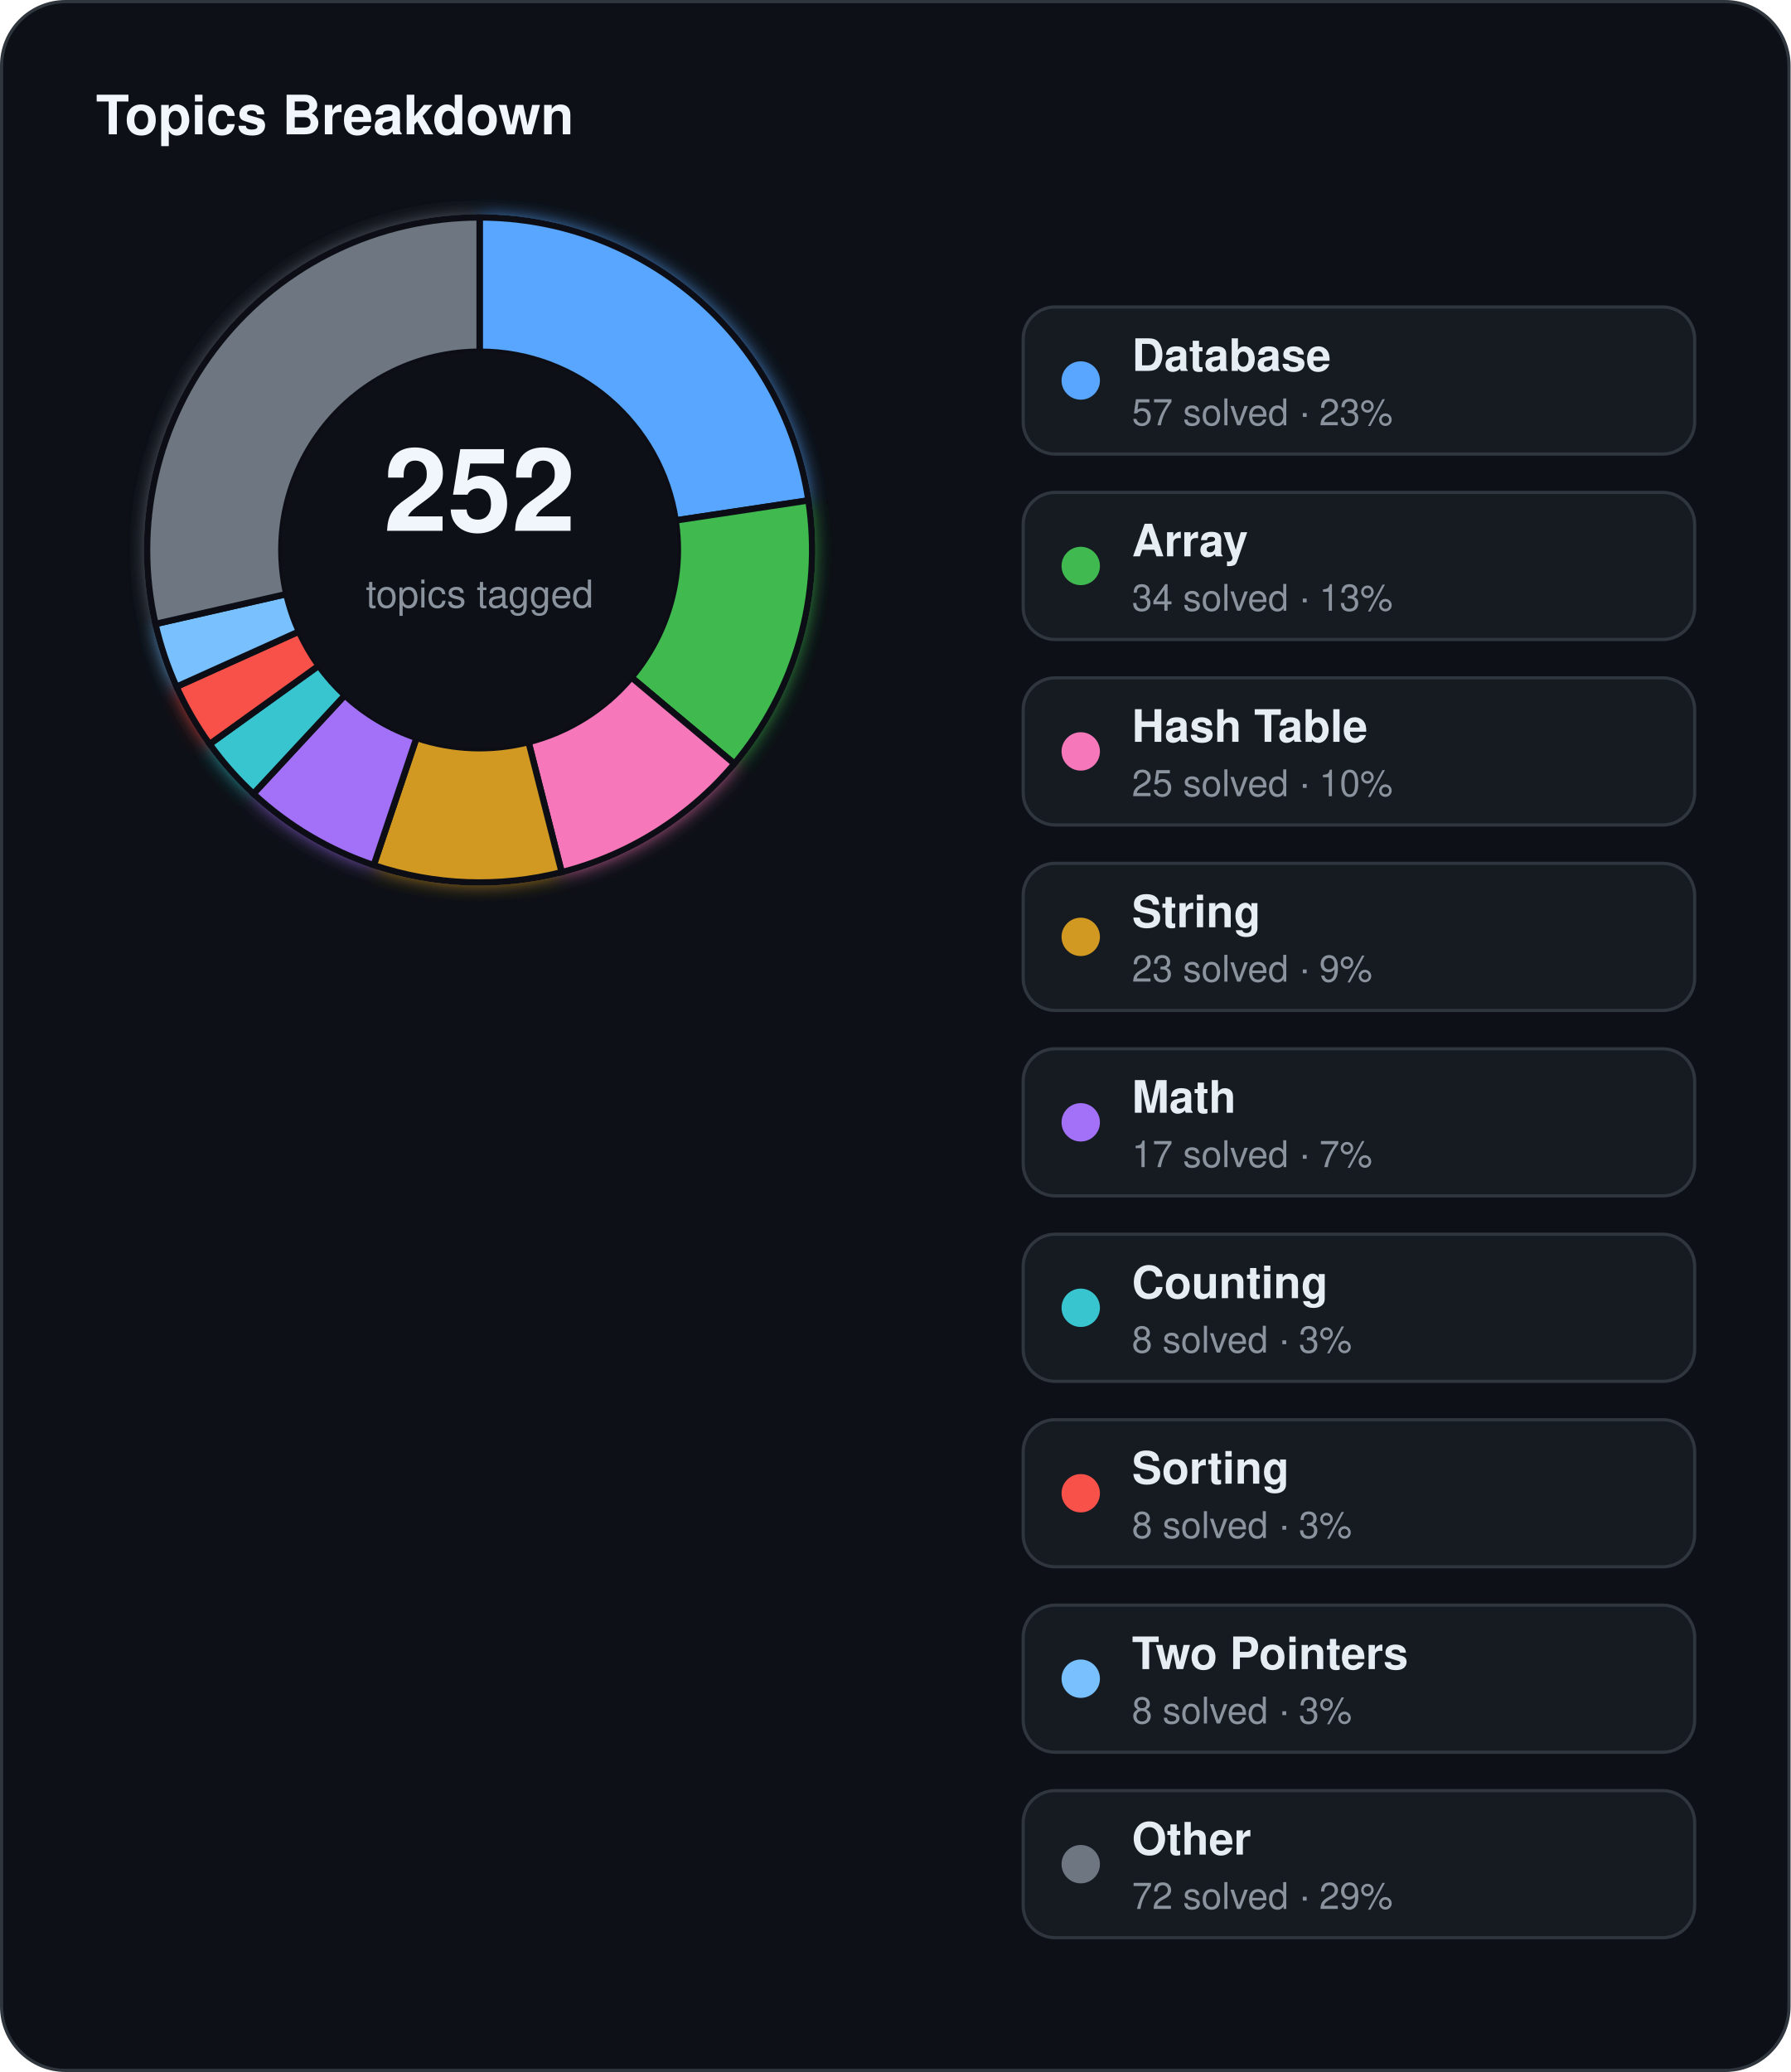
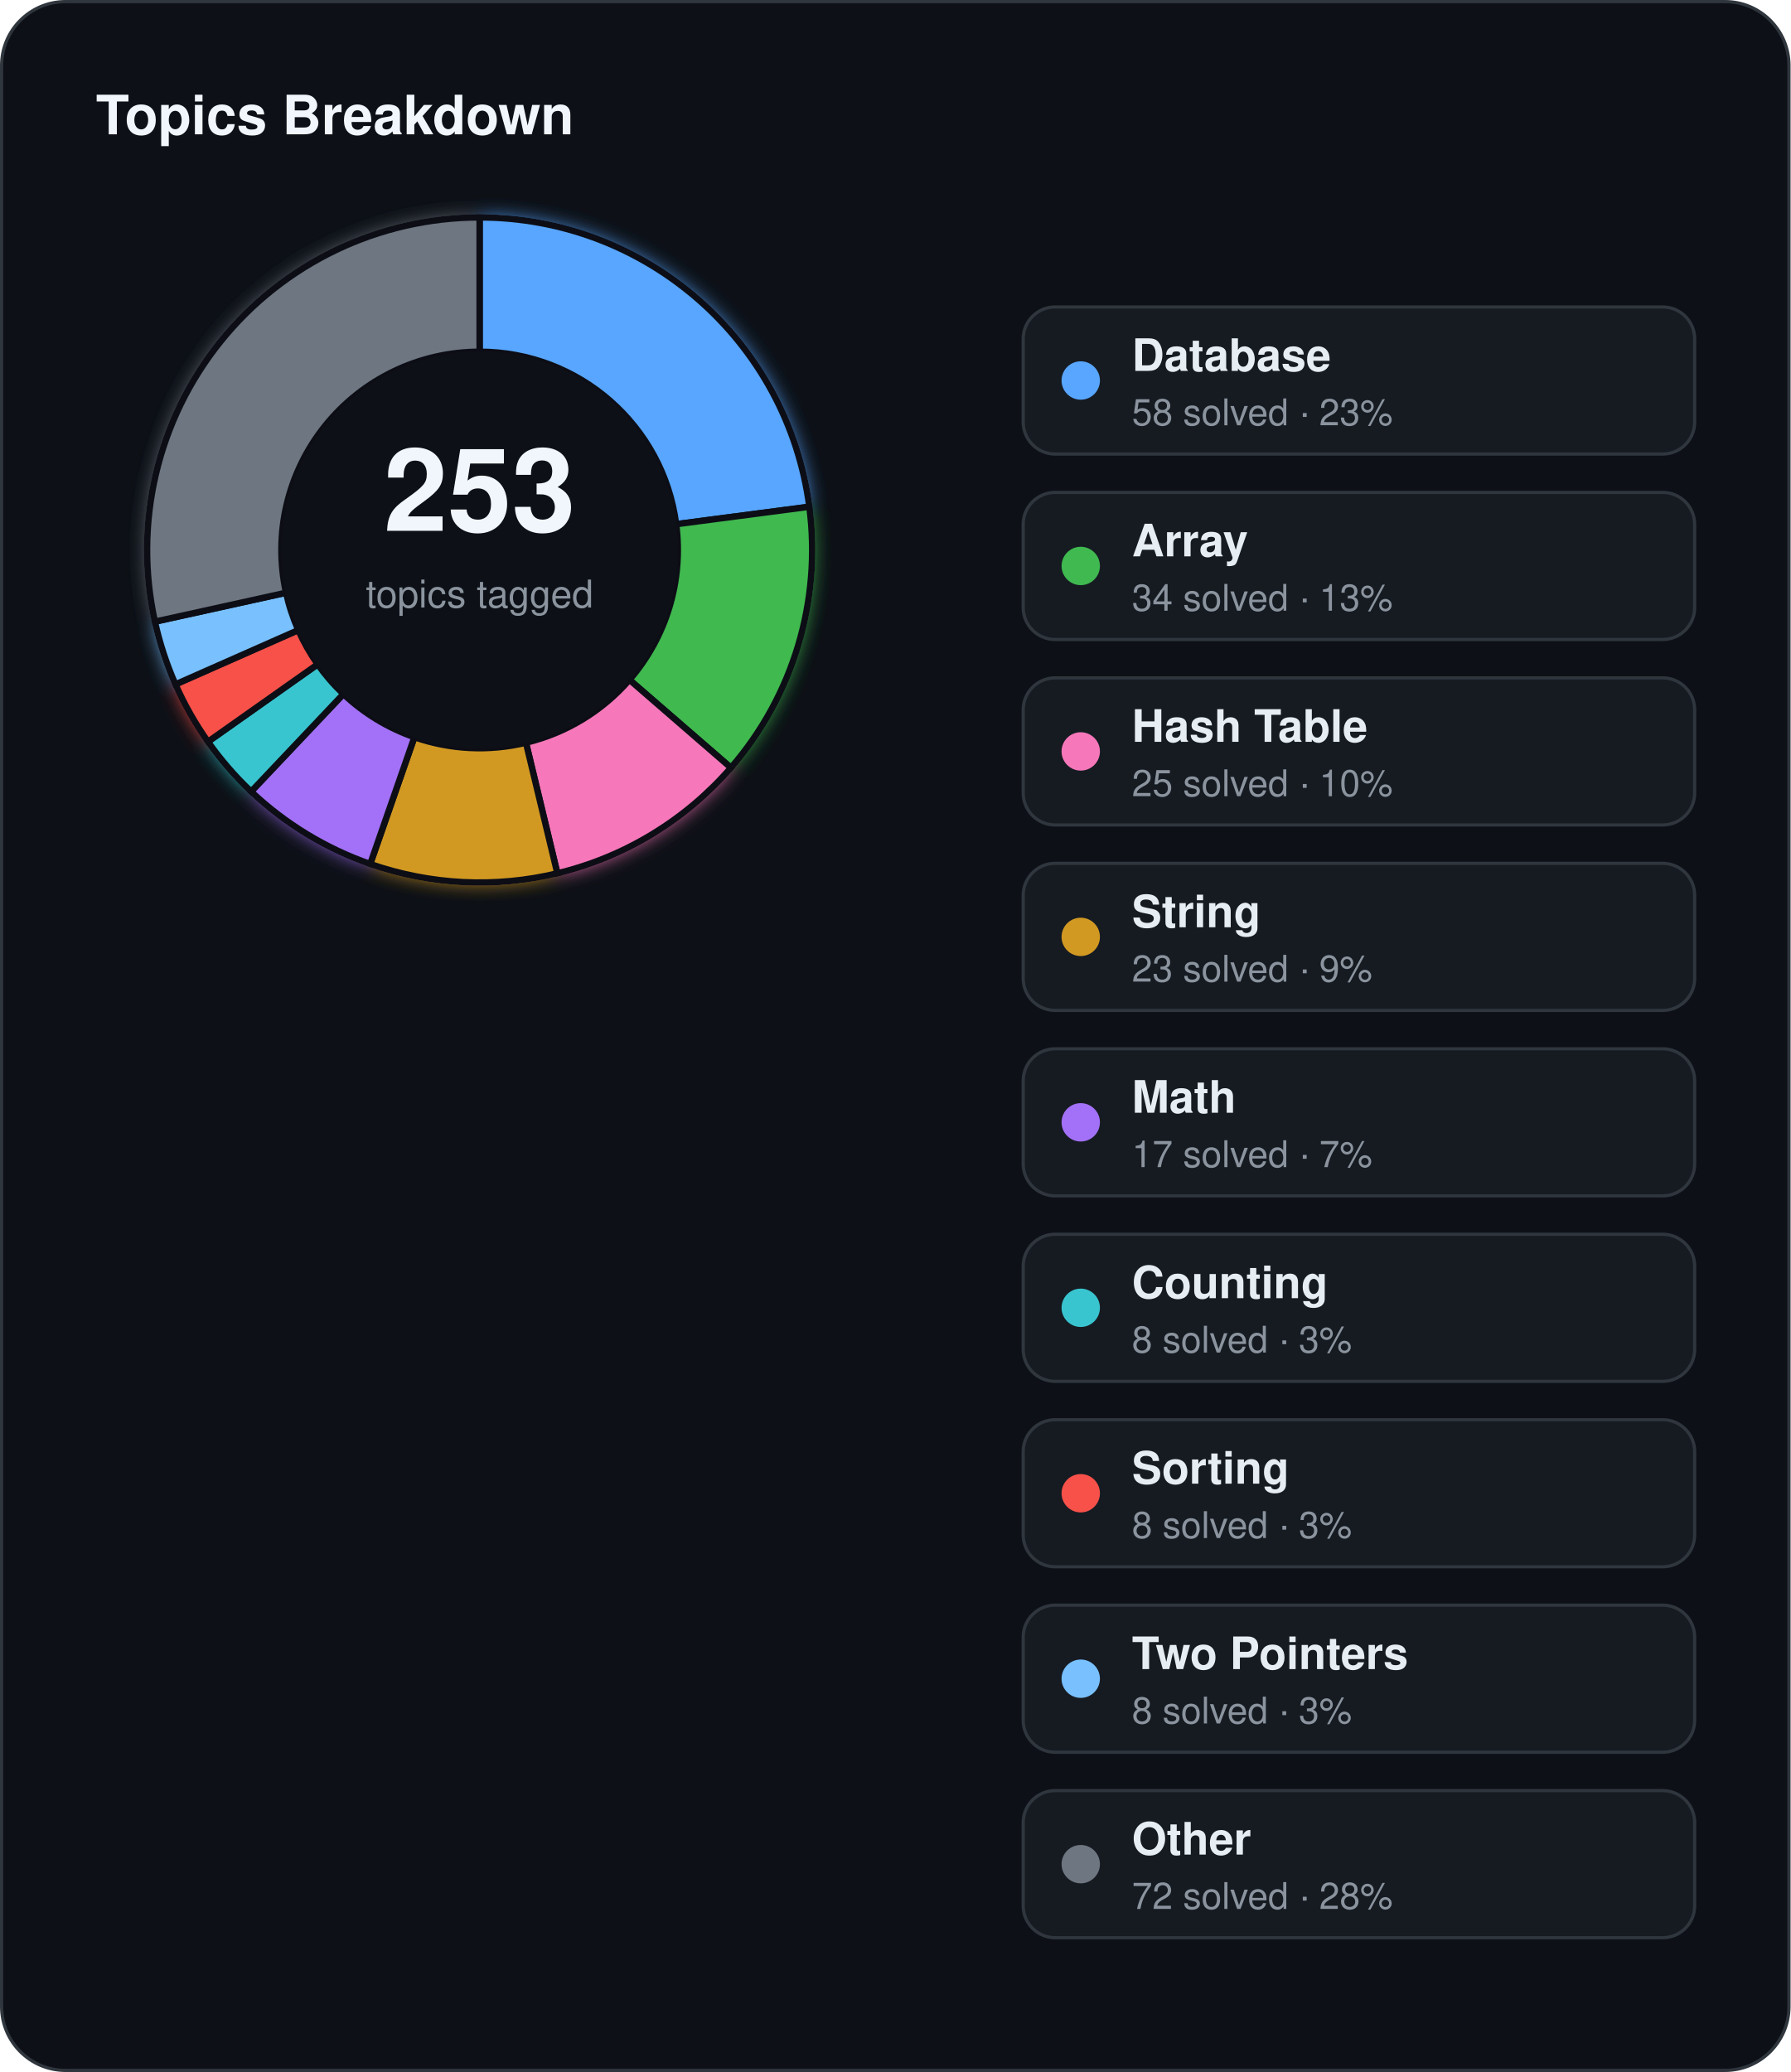
<svg xmlns="http://www.w3.org/2000/svg" width="560" height="648" viewBox="0 0 560 648">
  <defs>
    <filter id="topics-glow" x="-60%" y="-60%" width="220%" height="220%">
      <feGaussianBlur stdDeviation="3" result="blur" />
      <feMerge>
        <feMergeNode in="blur" />
        <feMergeNode in="SourceGraphic" />
      </feMerge>
    </filter>
  </defs>
  <rect x="0.5" y="0.5" width="559" height="647" rx="20" fill="#0d1117" stroke="#30363d" stroke-width="1" />
  <text x="30" y="42" fill="#f0f6fc" font-family="Segoe UI, Helvetica, Arial, sans-serif" font-size="17" font-weight="700">Topics Breakdown</text>
  <g filter="url(#topics-glow)">
-     <path d="M 150.00,68.00 A 104,104 0 0 1 252.84,156.50 L 211.31,162.76 A 62,62 0 0 0 150.00,110.00 Z" fill="#58a6ff" stroke="#0d1117" stroke-width="2" />
-     <path d="M 252.84,156.50 A 104,104 0 0 1 229.67,238.85 L 197.49,211.85 A 62,62 0 0 0 211.31,162.76 Z" fill="#3fb950" stroke="#0d1117" stroke-width="2" />
-     <path d="M 229.67,238.85 A 104,104 0 0 1 175.66,272.78 L 165.30,232.08 A 62,62 0 0 0 197.49,211.85 Z" fill="#f778ba" stroke="#0d1117" stroke-width="2" />
-     <path d="M 175.66,272.78 A 104,104 0 0 1 116.88,270.58 L 130.25,230.77 A 62,62 0 0 0 165.30,232.08 Z" fill="#d29922" stroke="#0d1117" stroke-width="2" />
-     <path d="M 116.88,270.58 A 104,104 0 0 1 79.26,248.24 L 107.83,217.45 A 62,62 0 0 0 130.25,230.77 Z" fill="#a371f7" stroke="#0d1117" stroke-width="2" />
-     <path d="M 79.26,248.24 A 104,104 0 0 1 65.56,232.71 L 99.66,208.19 A 62,62 0 0 0 107.83,217.45 Z" fill="#39c5cf" stroke="#0d1117" stroke-width="2" />
-     <path d="M 65.56,232.71 A 104,104 0 0 1 55.20,214.77 L 93.49,197.50 A 62,62 0 0 0 99.66,208.19 Z" fill="#f85149" stroke="#0d1117" stroke-width="2" />
-     <path d="M 55.20,214.77 A 104,104 0 0 1 48.61,195.14 L 89.55,185.80 A 62,62 0 0 0 93.49,197.50 Z" fill="#79c0ff" stroke="#0d1117" stroke-width="2" />
-     <path d="M 48.61,195.14 A 104,104 0 0 1 150.00,68.00 L 150.00,110.00 A 62,62 0 0 0 89.55,185.80 Z" fill="#6e7681" stroke="#0d1117" stroke-width="2" />
+     <path d="M 150.00,68.00 A 104,104 0 0 1 253.12,158.48 L 211.47,163.94 A 62,62 0 0 0 150.00,110.00 Z" fill="#58a6ff" stroke="#0d1117" stroke-width="2" />
+     <path d="M 253.12,158.48 A 104,104 0 0 1 228.60,240.11 L 196.86,212.60 A 62,62 0 0 0 211.47,163.94 Z" fill="#3fb950" stroke="#0d1117" stroke-width="2" />
+     <path d="M 228.60,240.11 A 104,104 0 0 1 174.31,273.12 L 164.49,232.28 A 62,62 0 0 0 196.86,212.60 Z" fill="#f778ba" stroke="#0d1117" stroke-width="2" />
+     <path d="M 174.31,273.12 A 104,104 0 0 1 115.78,270.21 L 129.60,230.55 A 62,62 0 0 0 164.49,232.28 Z" fill="#d29922" stroke="#0d1117" stroke-width="2" />
+     <path d="M 115.78,270.21 A 104,104 0 0 1 78.54,247.56 L 107.40,217.05 A 62,62 0 0 0 129.60,230.55 Z" fill="#a371f7" stroke="#0d1117" stroke-width="2" />
+     <path d="M 78.54,247.56 A 104,104 0 0 1 65.04,231.97 L 99.35,207.75 A 62,62 0 0 0 107.40,217.05 Z" fill="#39c5cf" stroke="#0d1117" stroke-width="2" />
+     <path d="M 65.04,231.97 A 104,104 0 0 1 54.87,214.03 L 93.29,197.05 A 62,62 0 0 0 99.35,207.75 Z" fill="#f85149" stroke="#0d1117" stroke-width="2" />
+     <path d="M 54.87,214.03 A 104,104 0 0 1 48.45,194.42 L 89.46,185.37 A 62,62 0 0 0 93.29,197.05 Z" fill="#79c0ff" stroke="#0d1117" stroke-width="2" />
+     <path d="M 48.45,194.42 A 104,104 0 0 1 150.00,68.00 L 150.00,110.00 A 62,62 0 0 0 89.46,185.37 Z" fill="#6e7681" stroke="#0d1117" stroke-width="2" />
  </g>
  <circle cx="150" cy="172" r="62" fill="#0d1117" />
-   <text x="150" y="166" text-anchor="middle" fill="#f0f6fc" font-family="Segoe UI, Helvetica, Arial, sans-serif" font-size="36" font-weight="700">252</text>
+   <text x="150" y="166" text-anchor="middle" fill="#f0f6fc" font-family="Segoe UI, Helvetica, Arial, sans-serif" font-size="36" font-weight="700">253</text>
  <text x="150" y="190" text-anchor="middle" fill="#8b949e" font-family="Segoe UI, Helvetica, Arial, sans-serif" font-size="12">topics tagged</text>
  <rect x="320" y="96" width="210" height="46" rx="10" fill="#161b22" stroke="#30363d" stroke-width="1" />
  <circle cx="338" cy="119" r="6" fill="#58a6ff" />
  <text x="354" y="116" fill="#e6edf3" font-family="Segoe UI, Helvetica, Arial, sans-serif" font-size="14" font-weight="600">Database</text>
-   <text x="354" y="133" fill="#8b949e" font-family="Segoe UI, Helvetica, Arial, sans-serif" font-size="11.5">57 solved · 23%</text>
+   <text x="354" y="133" fill="#8b949e" font-family="Segoe UI, Helvetica, Arial, sans-serif" font-size="11.5">58 solved · 23%</text>
  <rect x="320" y="154" width="210" height="46" rx="10" fill="#161b22" stroke="#30363d" stroke-width="1" />
  <circle cx="338" cy="177" r="6" fill="#3fb950" />
  <text x="354" y="174" fill="#e6edf3" font-family="Segoe UI, Helvetica, Arial, sans-serif" font-size="14" font-weight="600">Array</text>
  <text x="354" y="191" fill="#8b949e" font-family="Segoe UI, Helvetica, Arial, sans-serif" font-size="11.5">34 solved · 13%</text>
  <rect x="320" y="212" width="210" height="46" rx="10" fill="#161b22" stroke="#30363d" stroke-width="1" />
  <circle cx="338" cy="235" r="6" fill="#f778ba" />
  <text x="354" y="232" fill="#e6edf3" font-family="Segoe UI, Helvetica, Arial, sans-serif" font-size="14" font-weight="600">Hash Table</text>
  <text x="354" y="249" fill="#8b949e" font-family="Segoe UI, Helvetica, Arial, sans-serif" font-size="11.5">25 solved · 10%</text>
  <rect x="320" y="270" width="210" height="46" rx="10" fill="#161b22" stroke="#30363d" stroke-width="1" />
  <circle cx="338" cy="293" r="6" fill="#d29922" />
  <text x="354" y="290" fill="#e6edf3" font-family="Segoe UI, Helvetica, Arial, sans-serif" font-size="14" font-weight="600">String</text>
  <text x="354" y="307" fill="#8b949e" font-family="Segoe UI, Helvetica, Arial, sans-serif" font-size="11.5">23 solved · 9%</text>
  <rect x="320" y="328" width="210" height="46" rx="10" fill="#161b22" stroke="#30363d" stroke-width="1" />
  <circle cx="338" cy="351" r="6" fill="#a371f7" />
  <text x="354" y="348" fill="#e6edf3" font-family="Segoe UI, Helvetica, Arial, sans-serif" font-size="14" font-weight="600">Math</text>
  <text x="354" y="365" fill="#8b949e" font-family="Segoe UI, Helvetica, Arial, sans-serif" font-size="11.5">17 solved · 7%</text>
  <rect x="320" y="386" width="210" height="46" rx="10" fill="#161b22" stroke="#30363d" stroke-width="1" />
  <circle cx="338" cy="409" r="6" fill="#39c5cf" />
  <text x="354" y="406" fill="#e6edf3" font-family="Segoe UI, Helvetica, Arial, sans-serif" font-size="14" font-weight="600">Counting</text>
  <text x="354" y="423" fill="#8b949e" font-family="Segoe UI, Helvetica, Arial, sans-serif" font-size="11.5">8 solved · 3%</text>
  <rect x="320" y="444" width="210" height="46" rx="10" fill="#161b22" stroke="#30363d" stroke-width="1" />
  <circle cx="338" cy="467" r="6" fill="#f85149" />
  <text x="354" y="464" fill="#e6edf3" font-family="Segoe UI, Helvetica, Arial, sans-serif" font-size="14" font-weight="600">Sorting</text>
  <text x="354" y="481" fill="#8b949e" font-family="Segoe UI, Helvetica, Arial, sans-serif" font-size="11.5">8 solved · 3%</text>
  <rect x="320" y="502" width="210" height="46" rx="10" fill="#161b22" stroke="#30363d" stroke-width="1" />
  <circle cx="338" cy="525" r="6" fill="#79c0ff" />
  <text x="354" y="522" fill="#e6edf3" font-family="Segoe UI, Helvetica, Arial, sans-serif" font-size="14" font-weight="600">Two Pointers</text>
  <text x="354" y="539" fill="#8b949e" font-family="Segoe UI, Helvetica, Arial, sans-serif" font-size="11.5">8 solved · 3%</text>
  <rect x="320" y="560" width="210" height="46" rx="10" fill="#161b22" stroke="#30363d" stroke-width="1" />
  <circle cx="338" cy="583" r="6" fill="#6e7681" />
  <text x="354" y="580" fill="#e6edf3" font-family="Segoe UI, Helvetica, Arial, sans-serif" font-size="14" font-weight="600">Other</text>
-   <text x="354" y="597" fill="#8b949e" font-family="Segoe UI, Helvetica, Arial, sans-serif" font-size="11.5">72 solved · 29%</text>
+   <text x="354" y="597" fill="#8b949e" font-family="Segoe UI, Helvetica, Arial, sans-serif" font-size="11.5">72 solved · 28%</text>
</svg>
